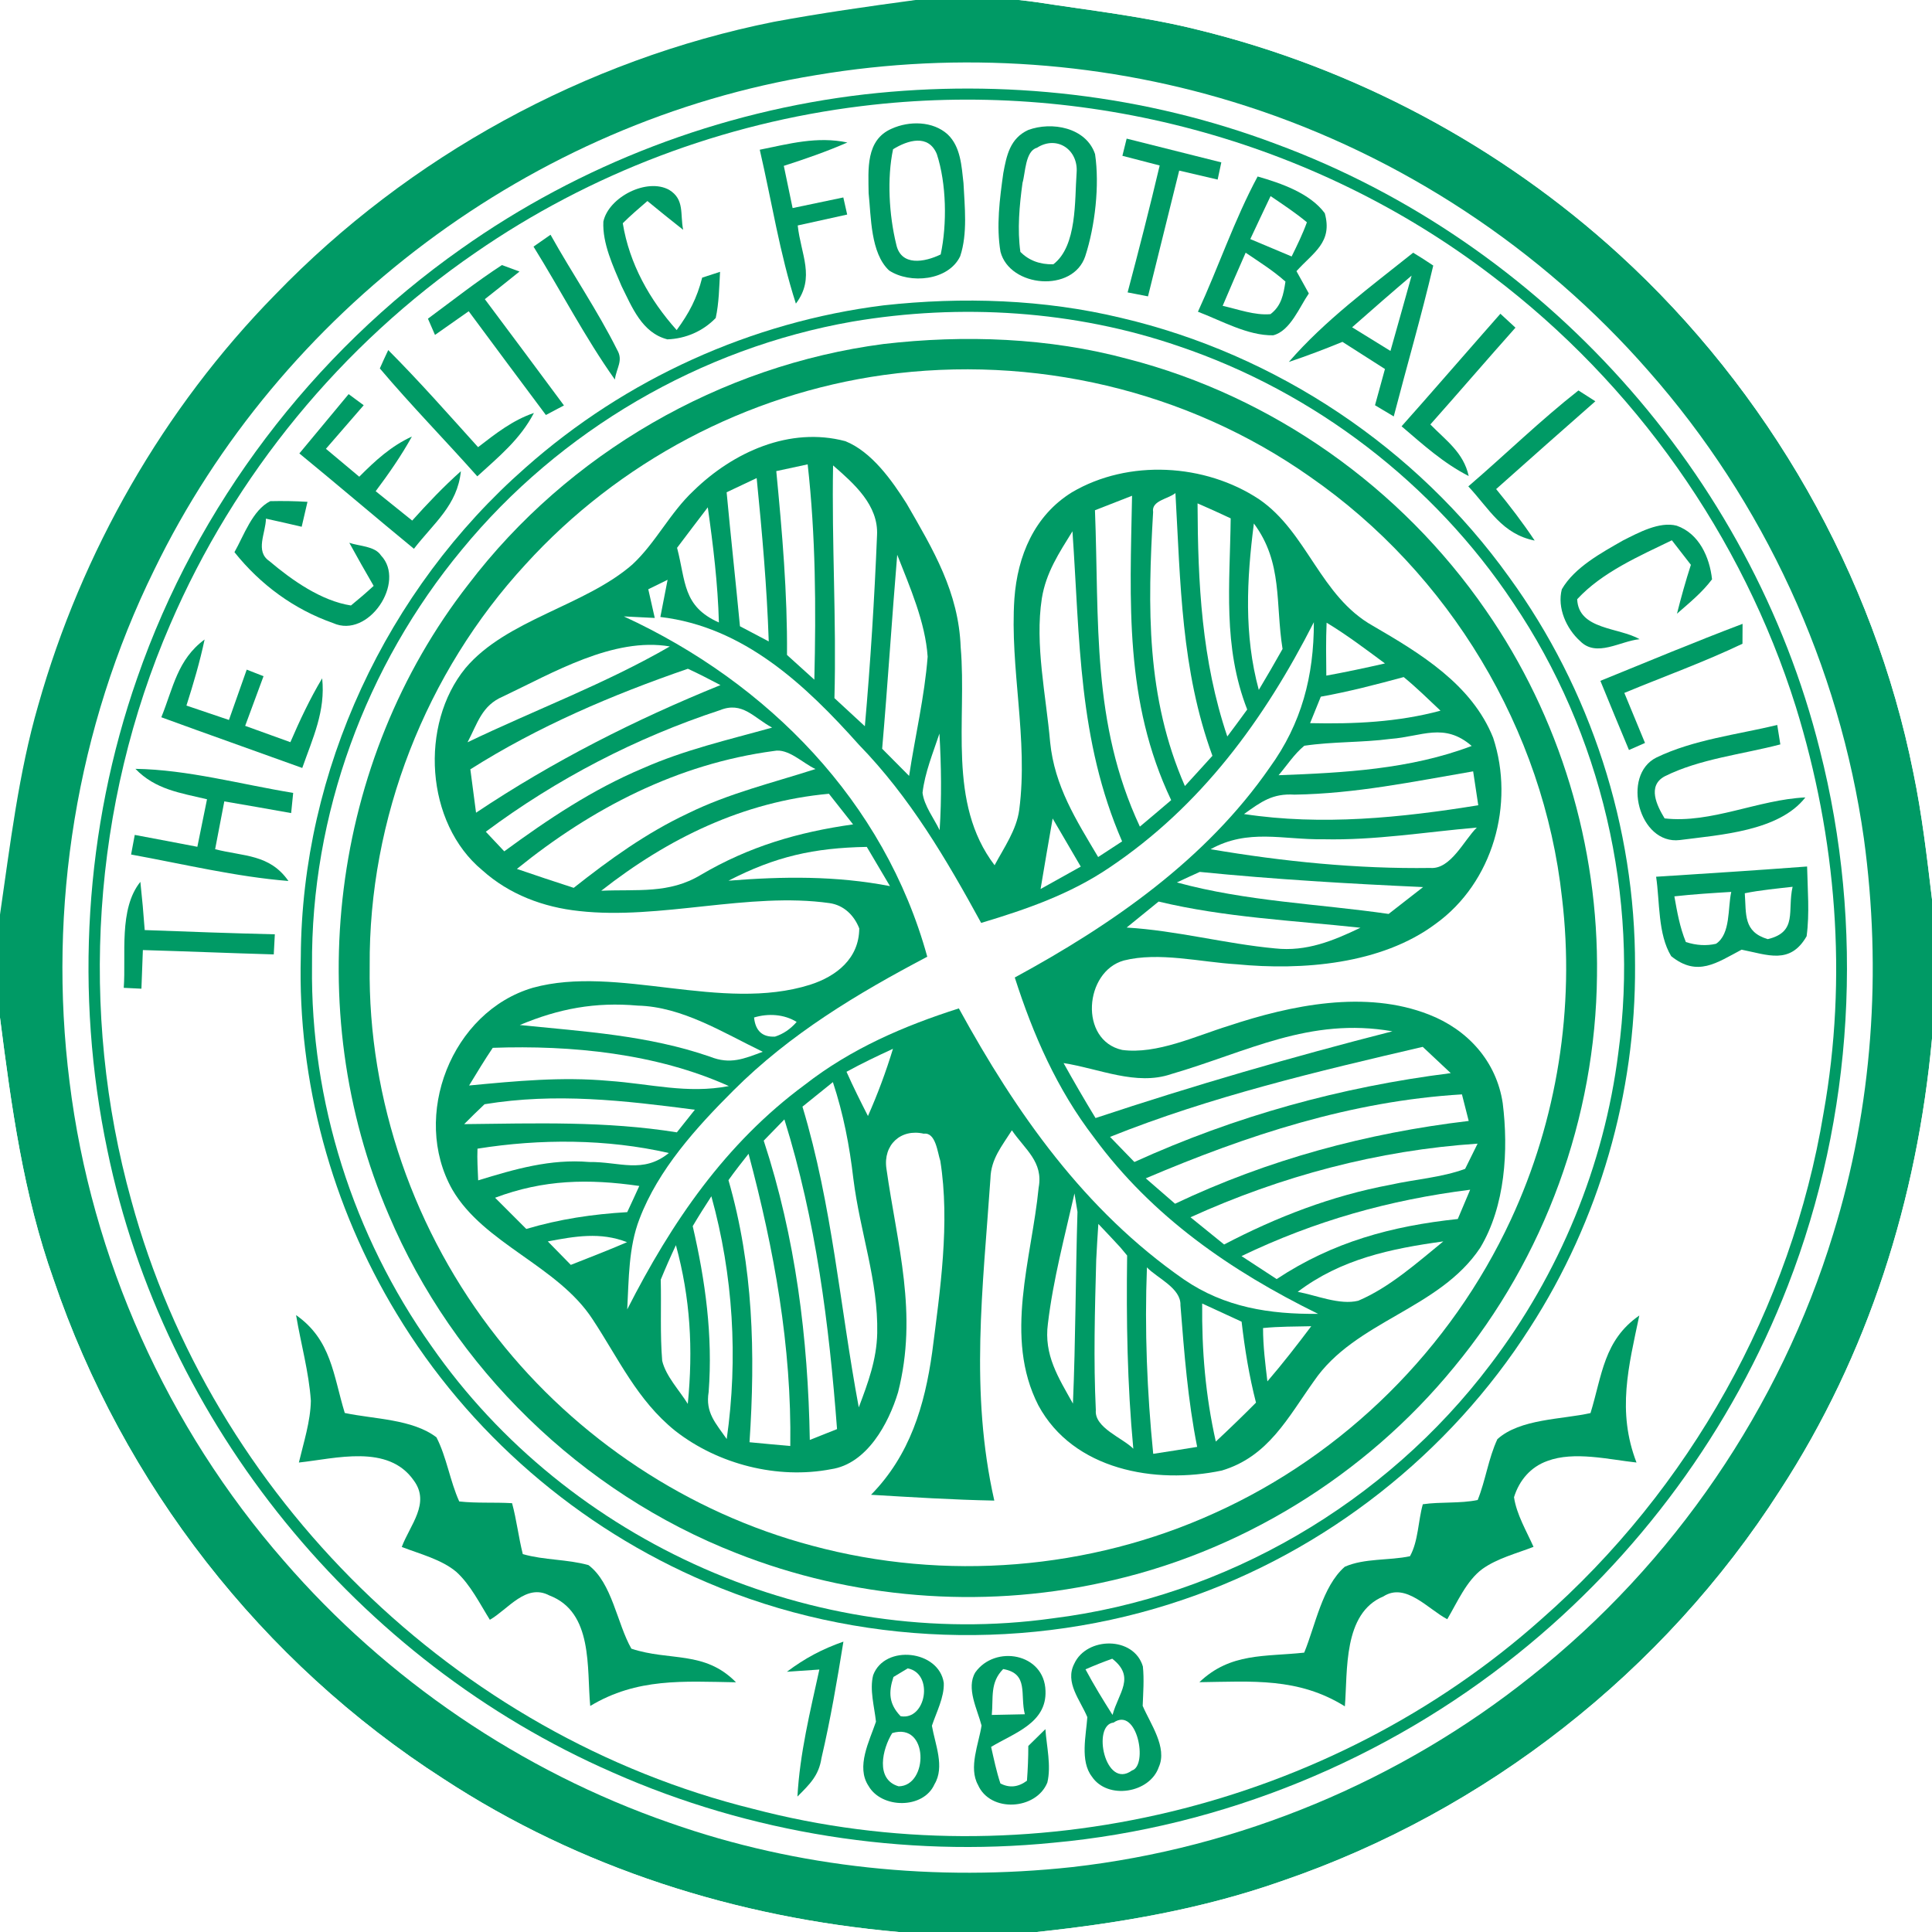
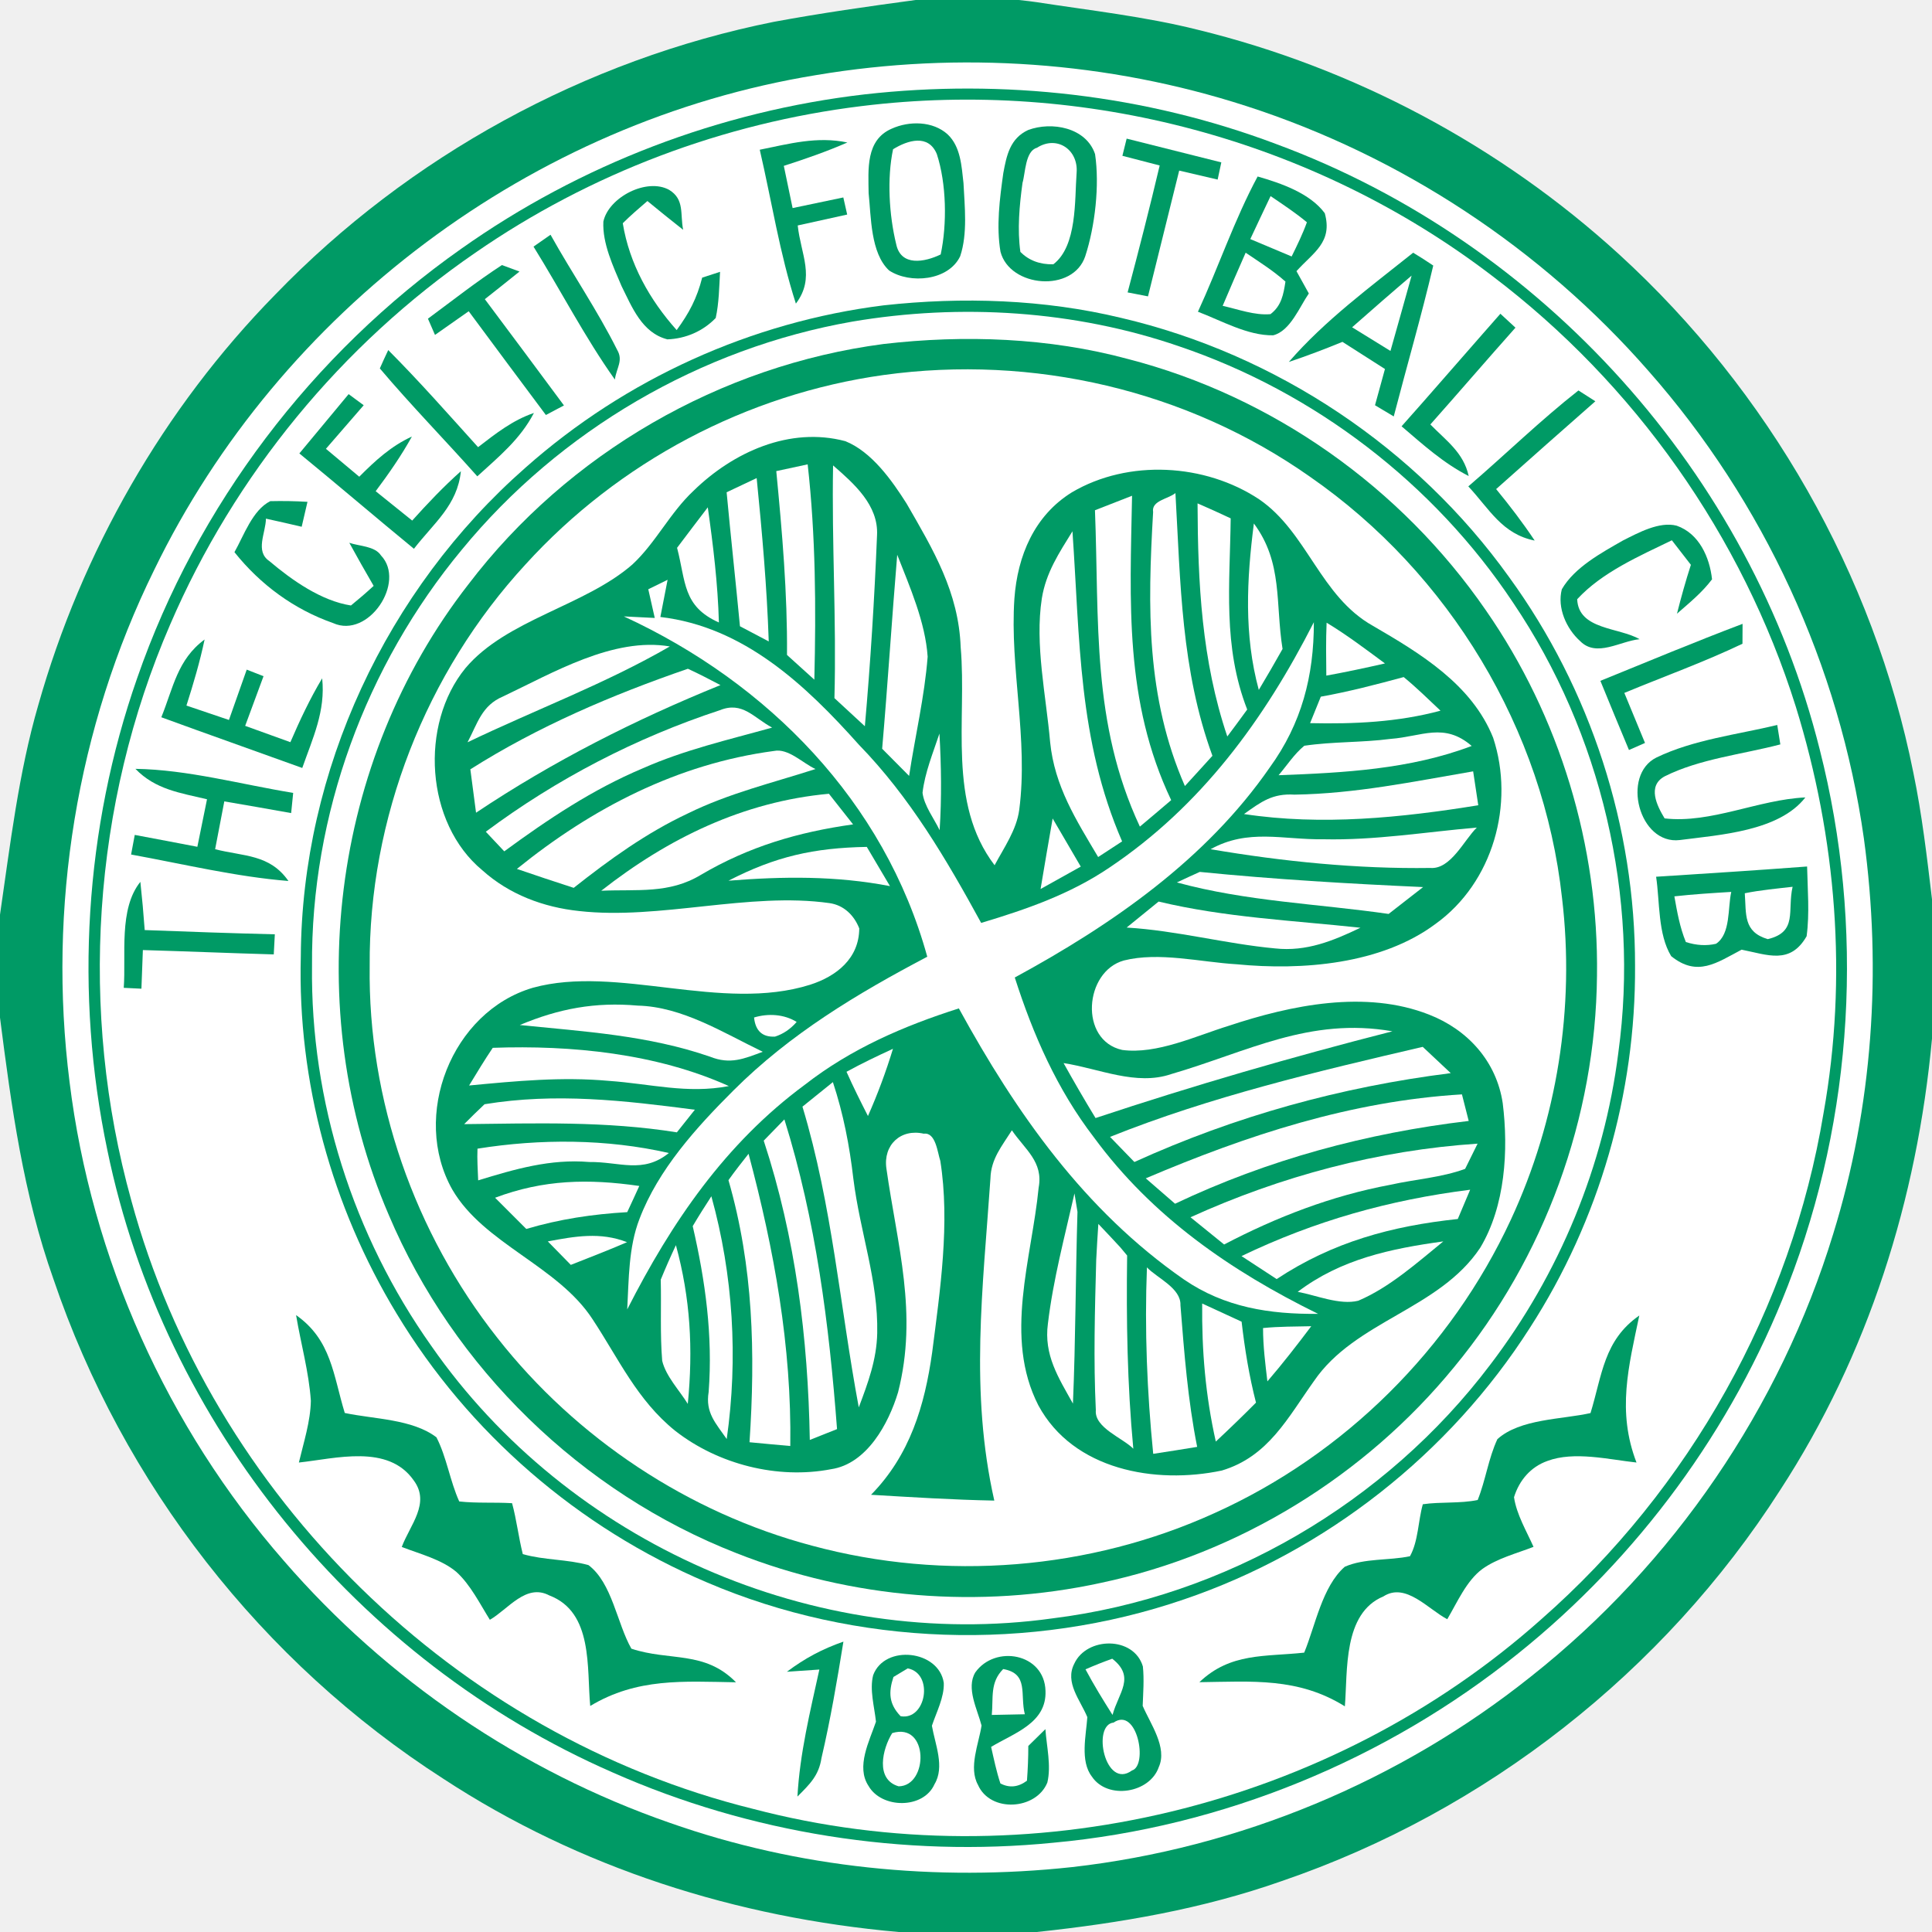
<svg xmlns="http://www.w3.org/2000/svg" version="1.1" viewBox="0 0 200 200" width="200.0pt" height="200.0pt">
-   <path d="M 0.00 0.00 L 94.79 0.00 C 89.88 0.66 84.97 1.36 80.11 2.26 C 60.59 6.17 42.31 16.18 28.49 30.50 C 16.92 42.29 8.45 57.12 3.96 73.00 C 1.93 79.98 1.05 87.49 0.00 94.69 L 0.00 0.00 Z" fill="#ffffff" />
+   <path d="M 0.00 0.00 L 94.79 0.00 C 89.88 0.66 84.97 1.36 80.11 2.26 C 60.59 6.17 42.31 16.18 28.49 30.50 C 16.92 42.29 8.45 57.12 3.96 73.00 C 1.93 79.98 1.05 87.49 0.00 94.69 L 0.00 0.00 Z" fill="none" />
  <path d="M 94.79 0.00 L 105.47 0.00 L 106.52 0.12 L 107.34 0.23 C 112.86 1.08 118.56 1.72 123.95 3.07 C 140.16 7.02 155.31 15.10 167.63 26.35 C 183.05 40.45 193.97 59.47 198.07 79.99 C 198.96 84.28 199.48 88.73 200.00 93.10 L 200.00 107.52 C 198.46 124.15 193.41 140.23 184.27 154.27 C 172.23 173.07 153.80 187.51 132.68 194.73 C 124.47 197.62 115.96 199.08 107.32 200.00 L 93.03 200.00 C 76.25 198.51 60.03 193.39 45.90 184.14 C 27.08 172.06 12.72 153.60 5.54 132.43 C 2.41 123.63 1.18 114.56 0.00 105.34 L 0.00 94.69 C 1.05 87.49 1.93 79.98 3.96 73.00 C 8.45 57.12 16.92 42.29 28.49 30.50 C 42.31 16.18 60.59 6.17 80.11 2.26 C 84.97 1.36 89.88 0.66 94.79 0.00 Z" fill="#009a65" />
-   <path d="M 105.47 0.00 L 200.00 0.00 L 200.00 93.10 C 199.48 88.73 198.96 84.28 198.07 79.99 C 193.97 59.47 183.05 40.45 167.63 26.35 C 155.31 15.10 140.16 7.02 123.95 3.07 C 118.56 1.72 112.86 1.08 107.34 0.23 L 106.52 0.12 L 105.47 0.00 Z" fill="#ffffff" />
+   <path d="M 105.47 0.00 L 200.00 0.00 L 200.00 93.10 C 199.48 88.73 198.96 84.28 198.07 79.99 C 193.97 59.47 183.05 40.45 167.63 26.35 C 155.31 15.10 140.16 7.02 123.95 3.07 C 118.56 1.72 112.86 1.08 107.34 0.23 L 106.52 0.12 L 105.47 0.00 Z" fill="none" />
  <path d="M 84.51 7.77 C 99.33 5.28 114.72 6.35 129.02 10.98 C 145.04 16.15 159.56 25.72 170.64 38.39 C 182.58 51.92 190.43 68.94 192.95 86.81 C 194.82 100.50 193.86 114.53 189.77 127.74 C 184.29 145.68 173.23 161.89 158.51 173.53 C 144.92 184.39 128.28 191.32 110.99 193.28 C 96.95 194.80 82.64 193.39 69.31 188.69 C 53.94 183.35 40.03 173.88 29.39 161.58 C 17.29 147.73 9.45 130.25 7.20 112.00 C 4.92 93.95 7.93 75.31 15.97 58.98 C 28.98 32.18 55.07 12.56 84.51 7.77 Z" fill="#ffffff" />
  <path d="M 89.50 9.77 C 103.87 8.14 118.56 9.80 132.11 14.91 C 159.68 25.10 181.25 49.07 188.38 77.60 C 193.04 95.87 191.91 115.53 185.07 133.11 C 179.31 147.96 169.58 161.20 157.16 171.17 C 143.47 182.19 126.53 189.16 109.02 190.76 C 93.55 192.30 77.67 189.79 63.46 183.50 C 36.95 171.93 16.95 147.40 11.11 119.05 C 7.72 102.89 8.75 85.76 14.21 70.17 C 20.40 52.33 32.31 36.62 47.75 25.75 C 60.07 17.03 74.50 11.51 89.50 9.77 Z" fill="#009a65" />
  <path d="M 89.21 10.98 C 112.27 8.14 136.00 14.44 154.47 28.56 C 169.22 39.72 180.36 55.50 185.90 73.15 C 190.11 86.74 191.28 101.21 188.77 115.24 C 185.43 135.39 174.91 154.15 159.57 167.61 C 137.70 187.11 106.36 194.71 77.98 187.26 C 47.16 179.64 21.91 154.89 13.59 124.26 C 8.15 104.70 9.54 83.29 17.62 64.64 C 24.27 49.18 35.34 35.69 49.21 26.16 C 61.08 17.95 74.88 12.73 89.21 10.98 Z" fill="#ffffff" />
  <path d="M 92.31 13.32 C 94.12 12.50 96.57 12.52 98.10 13.91 C 99.46 15.20 99.54 17.22 99.74 18.95 C 99.86 21.38 100.18 24.18 99.40 26.52 C 98.19 29.07 94.20 29.42 92.04 28.00 C 90.11 26.20 90.18 22.44 89.92 20.00 C 89.89 17.54 89.60 14.49 92.31 13.32 Z" fill="#009a65" />
  <path d="M 106.43 13.46 C 108.87 12.55 112.43 13.19 113.36 15.95 C 113.84 19.18 113.36 23.40 112.35 26.51 C 111.09 30.34 104.53 29.76 103.57 26.06 C 103.12 23.41 103.49 20.57 103.86 17.93 C 104.20 16.08 104.56 14.33 106.43 13.46 Z" fill="#009a65" />
  <path d="M 87.72 14.75 C 85.57 15.69 83.37 16.45 81.14 17.17 C 81.44 18.63 81.75 20.08 82.05 21.54 C 83.80 21.18 85.55 20.81 87.30 20.44 L 87.70 22.21 C 85.99 22.59 84.29 22.97 82.58 23.34 C 82.90 26.35 84.43 28.73 82.39 31.43 C 80.72 26.27 79.88 20.80 78.65 15.50 C 81.71 14.88 84.58 14.09 87.72 14.75 Z" fill="#009a65" />
  <path d="M 92.45 15.45 C 93.97 14.51 96.11 13.85 96.98 15.95 C 97.98 19.00 98.05 23.20 97.38 26.34 C 95.73 27.14 93.25 27.62 92.77 25.26 C 92.04 22.28 91.81 18.46 92.45 15.45 Z" fill="#ffffff" />
  <path d="M 107.34 15.30 C 109.41 13.97 111.65 15.49 111.45 17.90 C 111.24 20.71 111.52 25.47 109.04 27.36 C 107.64 27.39 106.51 26.96 105.63 26.08 C 105.30 23.75 105.53 21.26 105.85 18.93 C 106.15 17.92 106.13 15.63 107.34 15.30 Z" fill="#ffffff" />
  <path d="M 116.63 14.35 C 119.89 15.17 123.16 15.99 126.43 16.81 L 126.05 18.59 C 124.73 18.28 123.40 17.97 122.07 17.66 C 121.00 22.00 119.91 26.34 118.84 30.68 C 118.14 30.54 117.43 30.41 116.73 30.27 C 117.89 25.90 119.01 21.53 120.05 17.13 C 118.76 16.80 117.47 16.46 116.19 16.13 L 116.63 14.35 Z" fill="#009a65" />
  <path d="M 130.19 18.27 C 132.59 18.96 135.60 19.99 137.14 22.07 C 137.98 25.10 135.96 26.12 134.21 28.07 C 134.63 28.84 135.06 29.61 135.49 30.38 C 134.53 31.76 133.57 34.27 131.80 34.71 C 129.18 34.76 126.43 33.19 124.01 32.27 C 126.14 27.65 127.78 22.75 130.19 18.27 Z" fill="#009a65" />
  <path d="M 69.28 19.66 C 70.89 20.65 70.39 22.17 70.72 23.79 C 69.48 22.81 68.24 21.82 67.02 20.81 C 66.15 21.56 65.28 22.30 64.47 23.11 C 65.15 27.30 67.25 31.04 70.05 34.17 C 71.35 32.39 72.14 30.89 72.69 28.74 C 73.30 28.54 73.92 28.34 74.54 28.14 C 74.45 29.72 74.43 31.38 74.09 32.92 C 72.77 34.29 70.98 35.06 69.09 35.13 C 66.46 34.46 65.43 31.80 64.34 29.61 C 63.47 27.56 62.35 25.19 62.46 22.94 C 63.00 20.41 66.97 18.37 69.28 19.66 Z" fill="#009a65" />
  <path d="M 131.53 20.30 C 132.82 21.18 134.09 22.01 135.29 23.01 C 134.85 24.23 134.28 25.39 133.71 26.55 C 132.28 25.95 130.86 25.35 129.43 24.75 C 130.13 23.26 130.82 21.78 131.53 20.30 Z" fill="#ffffff" />
  <path d="M 56.99 24.30 C 59.22 28.30 61.84 32.12 63.89 36.22 C 64.54 37.33 63.82 38.07 63.65 39.29 C 60.54 34.91 58.07 30.10 55.23 25.53 L 56.99 24.30 Z" fill="#009a65" />
  <path d="M 146.29 26.16 C 146.99 26.58 147.69 27.03 148.37 27.49 C 147.14 32.73 145.63 37.90 144.28 43.11 C 143.63 42.73 142.99 42.34 142.34 41.95 C 142.68 40.70 143.03 39.45 143.37 38.20 C 141.90 37.27 140.43 36.33 138.97 35.39 C 137.14 36.14 135.30 36.84 133.42 37.47 C 137.14 33.17 141.86 29.70 146.29 26.16 Z" fill="#009a65" />
  <path d="M 128.95 26.16 C 130.38 27.13 131.78 28.00 133.07 29.15 C 132.86 30.49 132.66 31.65 131.52 32.52 C 129.90 32.67 128.15 32.01 126.57 31.66 C 127.35 29.82 128.14 27.99 128.95 26.16 Z" fill="#ffffff" />
  <path d="M 51.96 27.44 L 53.78 28.11 C 52.59 29.07 51.39 30.02 50.19 30.97 C 52.93 34.63 55.66 38.30 58.38 41.97 C 57.76 42.30 57.13 42.63 56.51 42.96 C 53.83 39.39 51.18 35.80 48.52 32.22 C 47.36 33.04 46.20 33.85 45.03 34.67 C 44.79 34.11 44.54 33.55 44.30 32.99 C 46.83 31.12 49.33 29.15 51.96 27.44 Z" fill="#009a65" />
  <path d="M 146.13 28.53 C 145.41 31.13 144.67 33.73 143.94 36.33 C 142.62 35.51 141.29 34.70 139.97 33.88 C 142.01 32.08 144.06 30.29 146.13 28.53 Z" fill="#ffffff" />
  <path d="M 91.47 31.61 C 99.63 30.71 108.08 30.98 116.07 32.91 C 132.11 36.66 146.63 46.35 156.22 59.74 C 164.67 71.36 169.29 85.62 169.26 99.99 C 169.34 113.19 165.55 126.33 158.39 137.43 C 150.06 150.49 137.25 160.57 122.59 165.56 C 106.66 171.03 88.65 170.44 73.16 163.80 C 59.88 158.17 48.50 148.33 41.05 135.97 C 34.34 124.90 30.79 111.95 31.14 99.00 C 31.24 79.78 40.00 61.05 54.41 48.40 C 64.74 39.24 77.77 33.32 91.47 31.61 Z" fill="#009a65" />
  <path d="M 88.25 33.29 C 99.46 31.39 111.27 32.14 122.03 35.84 C 136.08 40.58 148.44 50.06 156.65 62.41 C 165.76 75.91 169.74 92.83 167.53 108.97 C 166.06 120.67 161.42 131.89 154.28 141.26 C 143.44 155.61 126.84 165.31 108.98 167.53 C 84.31 170.98 58.86 159.75 44.65 139.33 C 36.56 127.91 32.13 114.00 32.30 100.00 C 32.18 84.36 37.85 68.91 47.82 56.89 C 57.95 44.56 72.53 36.04 88.25 33.29 Z" fill="#ffffff" />
  <path d="M 155.32 32.48 L 156.88 33.92 C 153.92 37.24 151.02 40.62 148.07 43.94 C 149.72 45.63 151.50 46.84 152.04 49.28 C 149.40 47.93 147.33 46.04 145.09 44.13 C 147.92 40.96 150.69 37.74 153.50 34.55 C 154.10 33.86 154.71 33.17 155.32 32.48 Z" fill="#009a65" />
  <path d="M 91.47 35.61 C 99.83 34.64 108.59 34.95 116.75 37.16 C 131.73 41.02 145.04 50.45 153.81 63.17 C 161.47 74.19 165.51 87.59 165.32 101.00 C 165.18 115.69 159.90 130.20 150.53 141.52 C 141.30 152.80 128.24 160.84 113.96 163.86 C 101.44 166.58 88.15 165.49 76.23 160.78 C 60.19 154.51 46.95 141.62 40.24 125.76 C 31.08 104.48 34.22 78.79 48.49 60.49 C 58.81 46.93 74.57 37.82 91.47 35.61 Z" fill="#009a65" />
  <path d="M 40.19 36.24 C 43.42 39.48 46.43 42.90 49.49 46.29 C 51.31 44.89 53.06 43.50 55.27 42.75 C 53.85 45.48 51.63 47.28 49.41 49.31 C 46.08 45.56 42.56 41.97 39.32 38.14 C 39.60 37.50 39.89 36.87 40.19 36.24 Z" fill="#009a65" />
  <path d="M 91.48 38.82 C 106.93 36.69 122.86 40.37 135.62 49.36 C 150.02 59.34 159.80 75.52 161.70 92.96 C 163.05 104.28 161.20 115.93 156.40 126.27 C 150.20 139.63 139.19 150.56 125.76 156.62 C 112.79 162.53 97.82 163.72 84.07 160.01 C 71.28 156.62 59.66 148.91 51.49 138.50 C 42.91 127.63 38.08 113.87 38.27 100.00 C 38.16 84.74 44.07 69.64 54.40 58.43 C 64.03 47.83 77.29 40.80 91.48 38.82 Z" fill="#ffffff" />
  <path d="M 163.40 40.42 C 163.98 40.79 164.57 41.16 165.15 41.54 C 161.71 44.56 158.29 47.59 154.88 50.63 C 156.29 52.35 157.64 54.11 158.87 55.96 C 155.49 55.28 154.19 52.70 152.00 50.35 C 155.82 47.07 159.44 43.53 163.40 40.42 Z" fill="#009a65" />
  <path d="M 36.09 40.80 L 37.65 41.95 C 36.34 43.45 35.04 44.96 33.74 46.46 C 34.89 47.43 36.04 48.39 37.19 49.35 C 38.84 47.69 40.48 46.18 42.64 45.19 C 41.54 47.18 40.25 49.03 38.89 50.85 C 40.15 51.86 41.41 52.88 42.67 53.89 C 44.27 52.11 45.91 50.38 47.71 48.78 C 47.35 52.31 44.90 54.15 42.85 56.81 C 38.88 53.55 34.97 50.20 30.99 46.94 C 32.69 44.89 34.39 42.85 36.09 40.80 Z" fill="#009a65" />
  <path d="M 87.51 45.67 C 90.24 46.77 92.33 49.73 93.85 52.13 C 96.62 56.93 99.24 61.30 99.45 67.01 C 100.10 74.54 98.04 83.11 102.96 89.57 C 103.93 87.75 105.23 85.92 105.51 83.84 C 106.47 76.50 104.52 69.18 105.01 61.97 C 105.33 57.54 107.07 53.37 110.97 50.96 C 116.81 47.52 124.74 47.97 130.35 51.69 C 135.34 55.11 136.66 61.73 142.13 64.79 C 147.03 67.64 152.36 70.85 154.57 76.37 C 156.83 83.23 154.56 91.36 148.61 95.64 C 142.98 99.84 134.77 100.48 128.01 99.82 C 124.29 99.60 119.98 98.51 116.34 99.43 C 112.24 100.57 111.69 107.70 116.17 108.69 C 119.75 109.17 123.82 107.23 127.20 106.19 C 133.67 104.04 141.37 102.45 147.93 105.03 C 151.94 106.59 154.91 109.87 155.56 114.19 C 156.17 119.07 155.82 124.86 153.23 129.17 C 148.98 135.56 140.28 136.72 136.02 142.97 C 133.31 146.76 131.30 150.79 126.48 152.23 C 119.60 153.68 111.10 152.18 107.49 145.48 C 103.88 138.43 106.80 130.31 107.52 122.95 C 108.02 120.27 106.11 119.00 104.75 117.01 C 103.72 118.64 102.58 119.97 102.53 122.00 C 101.75 133.37 100.38 144.05 102.93 155.34 C 98.67 155.26 94.42 154.99 90.17 154.74 C 94.19 150.64 95.72 145.54 96.50 139.98 C 97.32 133.57 98.36 126.59 97.34 120.17 C 97.05 119.31 96.87 117.19 95.63 117.36 C 93.24 116.81 91.41 118.53 91.76 120.96 C 92.88 128.90 95.05 135.95 92.97 144.12 C 91.99 147.37 89.74 151.54 86.04 152.09 C 80.49 153.16 74.34 151.59 69.90 148.12 C 65.96 144.95 64.05 140.67 61.35 136.58 C 57.74 131.02 50.09 128.77 46.82 123.14 C 42.53 115.53 46.74 104.72 55.17 102.25 C 63.91 99.85 74.66 104.83 83.86 101.94 C 86.60 101.06 88.93 99.22 88.95 96.11 C 88.42 94.75 87.35 93.70 85.87 93.49 C 77.55 92.31 68.30 95.25 59.95 94.31 C 56.25 93.92 52.71 92.59 49.93 90.09 C 44.02 85.20 43.42 74.99 48.18 69.17 C 52.42 64.13 60.55 62.73 65.47 58.43 C 67.89 56.18 69.35 53.09 71.80 50.80 C 75.90 46.80 81.75 44.14 87.51 45.67 Z" fill="#009a65" />
  <path d="M 83.61 48.07 C 84.44 55.48 84.48 62.92 84.30 70.36 C 83.35 69.51 82.41 68.66 81.47 67.80 C 81.52 61.43 80.97 55.10 80.36 48.77 C 81.44 48.53 82.53 48.30 83.61 48.07 Z" fill="#ffffff" />
  <path d="M 86.24 48.18 C 88.39 50.05 90.96 52.29 90.79 55.42 C 90.52 62.01 90.11 68.61 89.53 75.18 C 88.48 74.21 87.43 73.24 86.38 72.27 C 86.60 64.23 86.09 56.20 86.24 48.18 Z" fill="#ffffff" />
  <path d="M 78.33 49.49 C 78.89 55.12 79.39 60.75 79.58 66.40 C 78.58 65.88 77.59 65.36 76.60 64.83 C 76.16 60.20 75.65 55.58 75.22 50.96 C 76.26 50.47 77.29 49.98 78.33 49.49 Z" fill="#ffffff" />
  <path d="M 121.68 51.04 C 122.21 60.34 122.26 69.35 125.51 78.24 C 124.56 79.28 123.62 80.33 122.66 81.37 C 118.63 72.17 118.80 62.85 119.37 53.01 C 119.17 51.81 120.94 51.66 121.68 51.04 Z" fill="#ffffff" />
  <path d="M 27.98 51.88 C 29.27 51.85 30.55 51.87 31.83 51.95 C 31.63 52.81 31.43 53.67 31.23 54.53 C 30.00 54.24 28.77 53.96 27.53 53.69 C 27.51 55.18 26.38 57.06 27.88 58.08 C 30.22 60.06 33.25 62.20 36.33 62.68 C 37.13 62.03 37.92 61.35 38.68 60.65 C 37.82 59.17 36.98 57.69 36.16 56.19 C 37.15 56.54 38.81 56.52 39.44 57.50 C 42.06 60.25 38.14 66.16 34.48 64.50 C 30.43 63.08 26.94 60.51 24.27 57.16 C 25.23 55.47 26.14 52.79 27.98 51.88 Z" fill="#009a65" />
  <path d="M 117.19 51.32 C 116.98 62.33 116.38 72.60 121.24 82.83 C 120.17 83.75 119.08 84.66 118.00 85.57 C 112.98 74.83 113.80 64.33 113.35 52.82 C 114.63 52.32 115.91 51.82 117.19 51.32 Z" fill="#ffffff" />
  <path d="M 73.27 52.52 C 73.83 56.48 74.31 60.44 74.42 64.44 C 70.65 62.76 71.01 60.21 70.09 56.71 C 71.15 55.31 72.20 53.91 73.27 52.52 Z" fill="#ffffff" />
  <path d="M 123.97 52.11 C 125.12 52.61 126.26 53.12 127.40 53.66 C 127.32 60.49 126.56 66.90 129.11 73.45 C 128.43 74.39 127.74 75.32 127.05 76.24 C 124.39 68.36 124.00 60.35 123.97 52.11 Z" fill="#ffffff" />
  <path d="M 173.57 54.42 C 175.89 55.23 176.98 57.68 177.23 59.97 C 176.19 61.35 174.89 62.40 173.60 63.53 C 174.03 61.82 174.50 60.14 175.04 58.47 C 174.38 57.62 173.73 56.77 173.07 55.93 C 169.71 57.56 165.84 59.24 163.27 62.03 C 163.40 65.21 167.60 64.93 169.73 66.17 C 167.72 66.36 165.27 68.09 163.58 66.37 C 162.15 65.09 161.18 62.92 161.68 61.00 C 162.99 58.73 165.79 57.22 168.01 55.95 C 169.58 55.16 171.78 53.95 173.57 54.42 Z" fill="#009a65" />
  <path d="M 129.80 54.19 C 132.82 58.25 132.01 62.46 132.77 67.18 C 131.97 68.60 131.15 70.02 130.31 71.42 C 128.76 65.72 129.06 59.98 129.80 54.19 Z" fill="#ffffff" />
  <path d="M 111.02 55.00 C 111.80 66.18 111.60 76.59 116.16 87.10 C 115.33 87.64 114.51 88.18 113.68 88.72 C 111.40 84.88 109.17 81.40 108.71 76.83 C 108.29 72.01 107.11 66.73 107.85 61.95 C 108.28 59.27 109.63 57.25 111.02 55.00 Z" fill="#ffffff" />
  <path d="M 92.88 57.43 C 94.18 60.75 95.79 64.40 96.03 67.98 C 95.71 72.12 94.73 76.22 94.11 80.32 C 93.18 79.39 92.25 78.45 91.32 77.51 C 91.90 70.82 92.32 64.12 92.88 57.43 Z" fill="#ffffff" />
  <path d="M 69.11 60.02 C 68.86 61.30 68.61 62.58 68.36 63.87 C 77.00 64.88 83.38 70.90 88.91 77.09 C 94.20 82.53 97.95 88.92 101.57 95.54 C 106.23 94.14 110.75 92.58 114.82 89.83 C 124.34 83.45 130.87 74.51 136.01 64.41 C 136.02 69.98 134.74 74.90 131.45 79.44 C 124.84 88.99 115.13 95.71 105.05 101.19 C 106.95 107.12 109.43 112.78 113.25 117.75 C 119.27 125.95 127.41 131.57 136.45 136.01 C 131.43 136.06 126.78 135.34 122.56 132.45 C 112.26 125.30 105.21 115.24 99.26 104.39 C 93.54 106.21 88.09 108.57 83.32 112.29 C 75.09 118.36 69.51 126.54 64.93 135.55 C 65.10 132.43 65.06 129.11 66.20 126.18 C 68.14 121.07 72.09 116.71 75.91 112.90 C 81.77 107.04 88.71 102.87 95.99 99.04 C 91.57 82.98 79.49 70.68 64.58 63.81 C 65.65 63.86 66.71 63.92 67.78 63.97 C 67.56 62.98 67.33 61.99 67.11 61.00 C 67.78 60.67 68.44 60.35 69.11 60.02 Z" fill="#ffffff" />
  <path d="M 137.33 64.46 C 139.43 65.73 141.40 67.22 143.37 68.68 C 141.35 69.14 139.33 69.57 137.30 69.94 C 137.28 68.12 137.25 66.29 137.33 64.46 Z" fill="#ffffff" />
  <path d="M 180.39 64.58 L 180.38 66.64 C 176.40 68.54 172.22 70.04 168.15 71.73 C 168.86 73.45 169.58 75.18 170.29 76.91 L 168.63 77.64 C 167.63 75.26 166.65 72.87 165.67 70.48 C 170.56 68.49 175.45 66.45 180.39 64.58 Z" fill="#009a65" />
  <path d="M 21.18 66.20 C 20.69 68.52 20.02 70.78 19.30 73.04 C 20.77 73.53 22.23 74.03 23.70 74.53 C 24.31 72.79 24.92 71.06 25.54 69.32 L 27.28 70.00 C 26.65 71.71 26.01 73.43 25.38 75.14 C 26.94 75.70 28.50 76.27 30.06 76.83 C 31.04 74.56 32.08 72.34 33.35 70.22 C 33.71 73.62 32.38 76.39 31.29 79.50 C 26.43 77.74 21.56 76.03 16.70 74.25 C 17.94 71.19 18.36 68.28 21.18 66.20 Z" fill="#009a65" />
  <path d="M 69.34 66.92 C 62.69 70.77 55.33 73.51 48.40 76.84 C 49.44 74.87 49.87 73.03 52.07 72.10 C 57.22 69.66 63.51 65.92 69.34 66.92 Z" fill="#ffffff" />
  <path d="M 71.21 69.23 C 72.35 69.75 73.47 70.34 74.58 70.92 C 65.70 74.52 57.26 78.80 49.28 84.13 C 49.08 82.63 48.88 81.14 48.69 79.64 C 55.68 75.21 63.39 71.92 71.21 69.23 Z" fill="#ffffff" />
  <path d="M 145.31 70.09 C 146.65 71.19 147.86 72.38 149.12 73.57 C 144.69 74.76 140.20 74.96 135.62 74.86 C 135.99 73.95 136.36 73.03 136.73 72.12 C 139.63 71.60 142.47 70.86 145.31 70.09 Z" fill="#ffffff" />
  <path d="M 74.52 73.52 C 76.86 72.57 78.02 74.30 79.93 75.32 C 75.38 76.59 70.86 77.62 66.53 79.54 C 61.33 81.73 56.73 84.81 52.20 88.13 C 51.57 87.46 50.93 86.78 50.29 86.10 C 57.62 80.64 65.84 76.37 74.52 73.52 Z" fill="#ffffff" />
  <path d="M 183.98 75.05 L 184.30 77.06 C 180.38 78.09 175.95 78.55 172.32 80.37 C 170.50 81.36 171.52 83.40 172.32 84.72 C 177.12 85.27 182.03 82.77 186.89 82.55 C 184.16 86.06 178.02 86.42 173.90 86.96 C 169.66 87.48 167.81 80.24 171.47 78.42 C 175.29 76.57 179.86 76.04 183.98 75.05 Z" fill="#009a65" />
  <path d="M 152.35 77.22 C 145.98 79.64 139.10 80.00 132.36 80.25 C 133.22 79.24 133.99 78.04 135.02 77.20 C 137.97 76.76 140.99 76.88 143.95 76.49 C 147.19 76.25 149.49 74.75 152.35 77.22 Z" fill="#ffffff" />
  <path d="M 97.25 75.94 C 97.44 79.28 97.49 82.61 97.27 85.94 C 96.69 84.73 95.67 83.42 95.50 82.07 C 95.74 79.98 96.59 77.93 97.25 75.94 Z" fill="#ffffff" />
  <path d="M 80.12 77.74 C 81.60 77.43 83.12 79.02 84.42 79.61 C 79.92 81.06 75.47 82.11 71.20 84.21 C 66.90 86.23 63.11 88.97 59.39 91.91 C 57.43 91.28 55.47 90.62 53.51 89.95 C 61.28 83.66 70.13 79.07 80.12 77.74 Z" fill="#ffffff" />
  <path d="M 14.02 79.59 C 19.43 79.67 24.95 81.20 30.35 82.08 L 30.14 84.17 C 27.84 83.76 25.53 83.35 23.22 82.96 C 22.90 84.61 22.58 86.26 22.27 87.91 C 25.24 88.67 27.91 88.41 29.86 91.20 C 24.41 90.76 18.96 89.44 13.57 88.46 L 13.95 86.43 C 16.11 86.83 18.27 87.25 20.43 87.66 C 20.76 86.02 21.09 84.38 21.43 82.74 C 18.67 82.08 16.09 81.74 14.02 79.59 Z" fill="#009a65" />
  <path d="M 152.50 79.85 C 152.68 81.02 152.86 82.19 153.03 83.36 C 145.05 84.65 136.83 85.49 128.78 84.27 C 130.58 82.98 131.73 82.12 134.01 82.26 C 140.35 82.16 146.29 80.91 152.50 79.85 Z" fill="#ffffff" />
  <path d="M 85.81 82.17 C 86.64 83.23 87.48 84.29 88.31 85.34 C 82.61 86.14 77.54 87.63 72.56 90.56 C 69.26 92.56 65.95 92.04 62.24 92.21 C 69.16 86.78 76.95 82.98 85.81 82.17 Z" fill="#ffffff" />
  <path d="M 108.97 84.73 C 109.94 86.38 110.91 88.04 111.88 89.71 C 110.50 90.48 109.11 91.26 107.72 92.03 C 108.12 89.59 108.55 87.16 108.97 84.73 Z" fill="#ffffff" />
  <path d="M 136.99 86.88 C 142.38 87.00 147.53 86.13 152.88 85.67 C 151.57 86.94 150.18 90.02 148.07 89.85 C 140.50 89.96 132.78 89.18 125.32 87.91 C 129.22 85.75 132.79 86.94 136.99 86.88 Z" fill="#ffffff" />
  <path d="M 89.73 87.67 C 90.53 89.02 91.33 90.38 92.13 91.73 C 86.52 90.65 81.07 90.72 75.41 91.17 C 80.27 88.66 84.25 87.77 89.73 87.67 Z" fill="#ffffff" />
  <path d="M 124.20 90.26 C 131.91 91.03 139.58 91.48 147.32 91.83 C 146.13 92.76 144.94 93.69 143.75 94.61 C 136.39 93.55 129.05 93.32 121.83 91.35 C 122.62 90.98 123.41 90.61 124.20 90.26 Z" fill="#ffffff" />
  <path d="M 187.07 89.70 C 187.12 92.08 187.34 94.55 187.02 96.92 C 185.31 99.89 182.99 98.84 180.29 98.31 C 177.71 99.67 175.71 101.17 173.00 98.98 C 171.61 96.70 171.83 93.35 171.44 90.76 C 176.65 90.43 181.86 90.09 187.07 89.70 Z" fill="#009a65" />
  <path d="M 14.53 91.29 C 14.71 92.95 14.86 94.61 14.98 96.28 C 19.47 96.45 23.96 96.61 28.45 96.72 C 28.41 97.41 28.37 98.10 28.34 98.80 C 23.82 98.67 19.31 98.48 14.79 98.35 C 14.74 99.68 14.69 101.02 14.64 102.35 C 14.03 102.32 13.42 102.29 12.81 102.26 C 13.06 98.85 12.27 94.09 14.53 91.29 Z" fill="#009a65" />
  <path d="M 179.22 92.33 C 178.84 93.98 179.18 96.68 177.64 97.70 C 176.65 97.93 175.61 97.87 174.52 97.52 C 173.89 95.98 173.62 94.42 173.33 92.79 C 175.29 92.57 177.26 92.45 179.22 92.33 Z" fill="#ffffff" />
  <path d="M 180.62 92.47 C 182.24 92.14 183.92 91.99 185.57 91.80 C 185.00 94.27 186.13 96.47 183.00 97.22 C 180.45 96.46 180.78 94.65 180.62 92.47 Z" fill="#ffffff" />
  <path d="M 119.94 93.33 C 126.83 94.98 133.82 95.28 140.83 96.04 C 137.99 97.40 135.24 98.53 132.00 98.18 C 126.84 97.70 121.83 96.33 116.63 96.02 C 117.73 95.12 118.84 94.23 119.94 93.33 Z" fill="#ffffff" />
  <path d="M 66.02 104.10 C 70.62 104.21 74.86 106.90 78.96 108.88 C 77.00 109.61 75.59 110.22 73.51 109.39 C 67.08 107.17 60.52 106.79 53.81 106.11 C 57.86 104.41 61.61 103.71 66.02 104.10 Z" fill="#ffffff" />
  <path d="M 78.06 105.33 C 79.51 104.89 81.16 104.98 82.47 105.79 C 81.82 106.54 81.07 107.04 80.23 107.31 C 78.93 107.38 78.20 106.72 78.06 105.33 Z" fill="#ffffff" />
-   <path d="M 0.00 105.34 C 1.18 114.56 2.41 123.63 5.54 132.43 C 12.72 153.60 27.08 172.06 45.90 184.14 C 60.03 193.39 76.25 198.51 93.03 200.00 L 0.00 200.00 L 0.00 105.34 Z" fill="#ffffff" />
+   <path d="M 0.00 105.34 C 1.18 114.56 2.41 123.63 5.54 132.43 C 12.72 153.60 27.08 172.06 45.90 184.14 C 60.03 193.39 76.25 198.51 93.03 200.00 L 0.00 200.00 L 0.00 105.34 Z" fill="none" />
  <path d="M 144.14 106.76 C 133.76 109.41 123.58 112.36 113.41 115.74 C 112.27 113.87 111.17 111.97 110.10 110.05 C 113.79 110.62 117.61 112.43 121.24 111.19 C 129.14 108.89 135.54 105.26 144.14 106.76 Z" fill="#ffffff" />
  <path d="M 51.01 108.47 C 59.16 108.18 67.95 109.05 75.45 112.43 C 71.13 113.26 67.33 112.19 63.01 111.89 C 58.16 111.45 53.40 111.91 48.56 112.37 C 49.36 111.06 50.15 109.74 51.01 108.47 Z" fill="#ffffff" />
  <path d="M 92.44 108.57 C 91.71 110.96 90.86 113.25 89.85 115.53 C 89.08 114.02 88.32 112.50 87.63 110.95 C 89.20 110.09 90.81 109.32 92.44 108.57 Z" fill="#ffffff" />
  <path d="M 147.28 108.37 C 148.25 109.27 149.22 110.18 150.18 111.09 C 138.76 112.53 127.91 115.53 117.43 120.29 C 116.59 119.42 115.75 118.56 114.91 117.69 C 125.29 113.53 136.40 110.90 147.28 108.37 Z" fill="#ffffff" />
-   <path d="M 200.00 107.52 L 200.00 200.00 L 107.32 200.00 C 115.96 199.08 124.47 197.62 132.68 194.73 C 153.80 187.51 172.23 173.07 184.27 154.27 C 193.41 140.23 198.46 124.15 200.00 107.52 Z" fill="#ffffff" />
+   <path d="M 200.00 107.52 L 200.00 200.00 L 107.32 200.00 C 115.96 199.08 124.47 197.62 132.68 194.73 C 153.80 187.51 172.23 173.07 184.27 154.27 C 193.41 140.23 198.46 124.15 200.00 107.52 Z" fill="none" />
  <path d="M 86.22 112.02 C 87.31 115.32 87.94 118.59 88.34 122.03 C 89.04 127.62 90.92 132.55 90.81 138.01 C 90.75 140.76 89.85 143.17 88.90 145.69 C 86.95 135.26 86.16 124.79 83.07 114.56 C 84.12 113.71 85.17 112.86 86.22 112.02 Z" fill="#ffffff" />
  <path d="M 50.16 114.31 C 57.52 113.10 64.60 113.92 71.93 114.88 C 71.31 115.66 70.69 116.44 70.07 117.22 C 62.73 116.04 55.44 116.29 48.05 116.37 C 48.74 115.67 49.44 114.99 50.16 114.31 Z" fill="#ffffff" />
  <path d="M 151.34 113.29 C 151.57 114.20 151.81 115.12 152.04 116.04 C 141.47 117.29 131.27 120.04 121.64 124.61 C 120.63 123.74 119.62 122.86 118.61 121.98 C 129.12 117.51 139.85 113.98 151.34 113.29 Z" fill="#ffffff" />
  <path d="M 81.20 115.88 C 84.47 126.37 85.82 137.02 86.65 147.94 C 85.71 148.32 84.77 148.69 83.83 149.06 C 83.65 138.53 82.36 128.12 79.06 118.08 C 79.77 117.35 80.49 116.61 81.20 115.88 Z" fill="#ffffff" />
  <path d="M 49.43 118.91 C 55.93 117.87 62.81 117.89 69.24 119.36 C 66.54 121.54 64.14 120.25 61.00 120.29 C 56.97 119.95 53.29 121.03 49.50 122.19 C 49.46 121.10 49.38 120.00 49.43 118.91 Z" fill="#ffffff" />
  <path d="M 152.96 118.39 L 151.67 121.00 C 149.23 121.90 146.47 122.08 143.92 122.65 C 137.87 123.78 132.16 125.98 126.72 128.83 C 125.55 127.89 124.39 126.95 123.24 126.01 C 132.62 121.75 142.67 119.07 152.96 118.39 Z" fill="#ffffff" />
  <path d="M 77.49 119.44 C 80.14 129.37 81.96 139.37 81.81 149.69 C 80.40 149.57 79.00 149.43 77.59 149.30 C 78.20 140.07 77.99 131.11 75.41 122.17 C 76.07 121.24 76.78 120.34 77.49 119.44 Z" fill="#ffffff" />
  <path d="M 66.18 122.77 C 65.77 123.68 65.35 124.58 64.93 125.48 C 61.34 125.69 57.93 126.20 54.48 127.22 C 53.40 126.15 52.32 125.07 51.25 123.99 C 56.28 122.10 60.91 122.01 66.18 122.77 Z" fill="#ffffff" />
  <path d="M 73.64 123.84 C 75.90 131.99 76.42 140.60 75.23 148.97 C 74.10 147.33 73.00 146.25 73.36 144.09 C 73.80 138.25 73.02 132.60 71.71 126.93 C 72.32 125.89 72.98 124.86 73.64 123.84 Z" fill="#ffffff" />
  <path d="M 111.23 123.54 C 111.34 124.17 111.44 124.81 111.54 125.45 C 111.34 132.07 111.35 138.69 111.07 145.30 C 109.57 142.61 108.04 140.27 108.48 137.02 C 109.02 132.48 110.22 127.99 111.23 123.54 Z" fill="#ffffff" />
  <path d="M 152.19 123.16 C 151.77 124.17 151.34 125.18 150.91 126.19 C 144.05 126.92 137.96 128.57 132.16 132.41 C 130.95 131.62 129.73 130.83 128.52 130.03 C 136.11 126.38 143.84 124.21 152.19 123.16 Z" fill="#ffffff" />
  <path d="M 64.91 128.59 C 62.99 129.42 61.04 130.17 59.09 130.94 C 58.29 130.13 57.50 129.32 56.71 128.51 C 59.52 127.98 62.15 127.51 64.91 128.59 Z" fill="#ffffff" />
  <path d="M 113.70 126.70 C 114.47 127.50 115.22 128.31 115.98 129.13 L 116.68 129.97 C 116.59 136.69 116.69 143.27 117.32 149.97 C 116.23 148.86 113.27 147.80 113.44 145.98 C 113.19 140.81 113.34 135.59 113.48 130.42 C 113.54 129.18 113.62 127.94 113.70 126.70 Z" fill="#ffffff" />
  <path d="M 149.41 128.51 C 146.72 130.70 143.84 133.28 140.61 134.65 C 138.68 135.13 136.25 134.08 134.34 133.73 C 138.81 130.34 143.96 129.26 149.41 128.51 Z" fill="#ffffff" />
  <path d="M 69.97 128.90 C 71.47 134.41 71.76 139.64 71.20 145.33 C 70.34 143.93 68.94 142.49 68.55 140.87 C 68.32 138.09 68.47 135.26 68.40 132.47 C 68.89 131.27 69.42 130.07 69.97 128.90 Z" fill="#ffffff" />
  <path d="M 118.73 131.20 C 119.80 132.32 122.27 133.34 122.20 135.12 C 122.59 140.05 122.96 144.92 123.93 149.78 C 122.42 150.03 120.90 150.27 119.38 150.50 C 118.74 144.07 118.48 137.66 118.73 131.20 Z" fill="#ffffff" />
  <path d="M 124.45 134.94 C 125.81 135.57 127.17 136.19 128.53 136.82 C 128.86 139.66 129.31 142.44 130.02 145.20 C 128.66 146.57 127.27 147.91 125.86 149.23 C 124.79 144.46 124.40 139.82 124.45 134.94 Z" fill="#ffffff" />
  <path d="M 30.65 136.14 C 34.31 138.71 34.49 142.34 35.69 146.27 C 38.69 146.91 42.69 146.89 45.18 148.79 C 46.24 150.85 46.58 153.31 47.54 155.43 C 49.35 155.63 51.20 155.50 53.01 155.61 C 53.48 157.34 53.68 159.14 54.12 160.88 C 56.34 161.52 58.71 161.40 60.92 162.02 C 63.37 163.86 63.87 168.06 65.36 170.67 C 69.33 171.99 72.93 170.83 76.19 174.15 C 70.73 174.06 65.96 173.68 61.10 176.60 C 60.73 172.70 61.43 166.89 56.87 165.16 C 54.45 163.88 52.61 166.59 50.71 167.68 C 49.68 166.03 48.70 164.05 47.25 162.73 C 45.72 161.43 43.44 160.86 41.59 160.14 C 42.44 157.86 44.59 155.61 42.82 153.24 C 40.17 149.46 34.76 150.99 30.94 151.40 C 31.43 149.33 32.14 147.15 32.18 145.01 C 31.98 142.04 31.14 139.08 30.65 136.14 Z" fill="#009a65" />
  <path d="M 130.75 137.48 C 132.40 137.31 134.08 137.33 135.74 137.29 C 134.28 139.23 132.79 141.15 131.20 143.00 C 130.98 141.15 130.75 139.36 130.75 137.48 Z" fill="#ffffff" />
  <path d="M 169.70 136.18 C 168.59 141.46 167.37 146.10 169.41 151.40 C 166.55 151.09 162.95 150.20 160.18 151.24 C 158.44 151.86 157.27 153.25 156.73 154.99 C 156.99 156.77 158.02 158.49 158.75 160.13 C 157.00 160.81 154.98 161.32 153.44 162.43 C 151.80 163.65 150.85 165.88 149.82 167.62 C 147.84 166.59 145.52 163.77 143.21 165.26 C 139.01 167.01 139.52 172.96 139.22 176.64 C 134.39 173.63 129.62 174.07 124.16 174.14 C 127.38 171.06 130.96 171.52 135.01 171.08 C 136.17 168.27 136.87 164.24 139.21 162.19 C 141.25 161.29 143.79 161.56 145.96 161.10 C 146.83 159.53 146.80 157.44 147.29 155.72 C 149.13 155.45 151.14 155.66 152.97 155.28 C 153.79 153.24 154.08 150.97 155.01 148.98 C 157.36 146.86 161.67 146.95 164.65 146.28 C 165.86 142.33 166.02 138.74 169.70 136.18 Z" fill="#009a65" />
  <path d="M 87.31 169.94 C 86.66 173.97 85.97 178.01 85.04 181.99 C 84.76 183.83 83.80 184.72 82.55 185.98 C 82.80 181.49 83.86 177.21 84.82 172.83 L 81.46 173.06 C 83.34 171.65 85.11 170.71 87.31 169.94 Z" fill="#009a65" />
  <path d="M 118.31 172.51 C 118.45 173.85 118.34 175.25 118.29 176.59 C 119.08 178.44 120.87 180.90 119.96 182.92 C 119.03 185.64 114.65 186.34 113.03 183.91 C 111.79 182.30 112.43 179.66 112.56 177.76 C 111.84 176.00 110.20 174.18 111.21 172.22 C 112.49 169.43 117.37 169.35 118.31 172.51 Z" fill="#009a65" />
  <path d="M 97.70 174.21 C 97.76 175.70 96.93 177.26 96.47 178.65 C 96.81 180.60 97.82 182.90 96.74 184.70 C 95.59 187.30 91.26 187.24 89.91 184.88 C 88.59 182.89 90.00 180.24 90.68 178.23 C 90.52 176.69 90.00 174.92 90.39 173.41 C 91.59 170.19 97.20 170.82 97.70 174.21 Z" fill="#009a65" />
  <path d="M 108.23 175.04 C 108.36 178.39 104.95 179.41 102.60 180.84 C 102.89 182.12 103.15 183.38 103.56 184.62 C 104.49 185.11 105.41 185.01 106.31 184.34 C 106.40 183.15 106.45 181.95 106.45 180.74 C 107.03 180.16 107.63 179.58 108.22 179.00 C 108.34 180.77 108.84 182.79 108.42 184.53 C 107.26 187.38 102.51 187.67 101.24 184.77 C 100.25 182.98 101.31 180.55 101.61 178.63 C 101.18 176.95 99.99 174.76 100.96 173.13 C 103.01 170.24 108.12 171.13 108.23 175.04 Z" fill="#009a65" />
  <path d="M 115.14 171.71 C 117.58 173.62 115.79 175.21 115.17 177.53 C 114.19 175.99 113.23 174.42 112.37 172.81 C 113.28 172.41 114.21 172.04 115.14 171.71 Z" fill="#ffffff" />
  <path d="M 92.49 173.60 L 93.97 172.71 C 96.70 173.24 95.87 178.13 93.23 177.66 C 92.02 176.40 91.96 175.20 92.49 173.60 Z" fill="#ffffff" />
  <path d="M 103.85 172.78 C 106.53 173.25 105.57 175.42 106.09 177.46 C 104.95 177.49 103.81 177.51 102.67 177.53 C 102.84 175.73 102.46 174.18 103.85 172.78 Z" fill="#ffffff" />
  <path d="M 115.28 178.32 C 117.72 176.63 118.87 182.77 117.18 183.28 C 114.40 185.31 113.01 178.55 115.28 178.32 Z" fill="#ffffff" />
  <path d="M 92.36 179.41 C 96.16 178.24 96.13 184.88 93.03 184.92 C 90.58 184.22 91.35 181.03 92.36 179.41 Z" fill="#ffffff" />
</svg>
